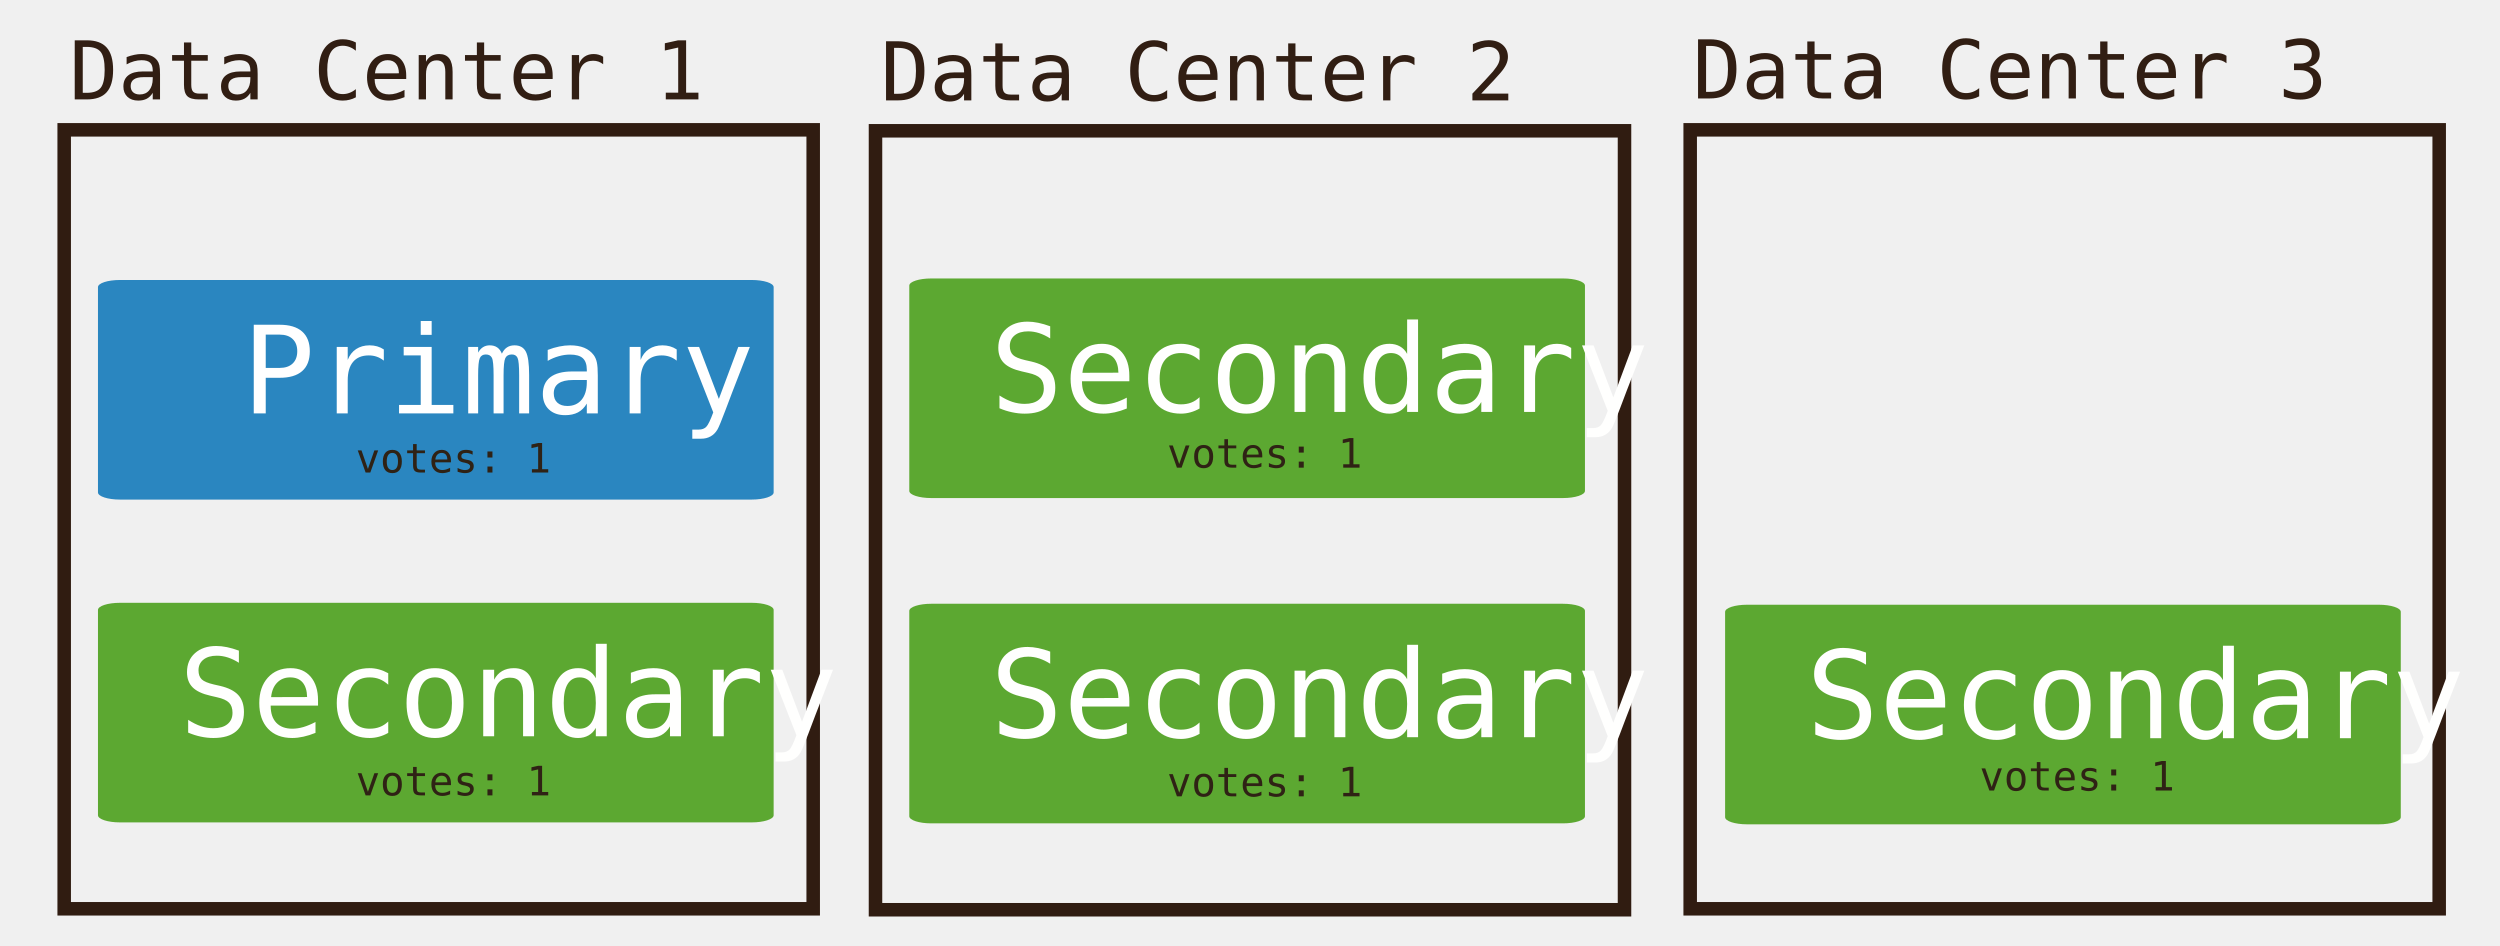
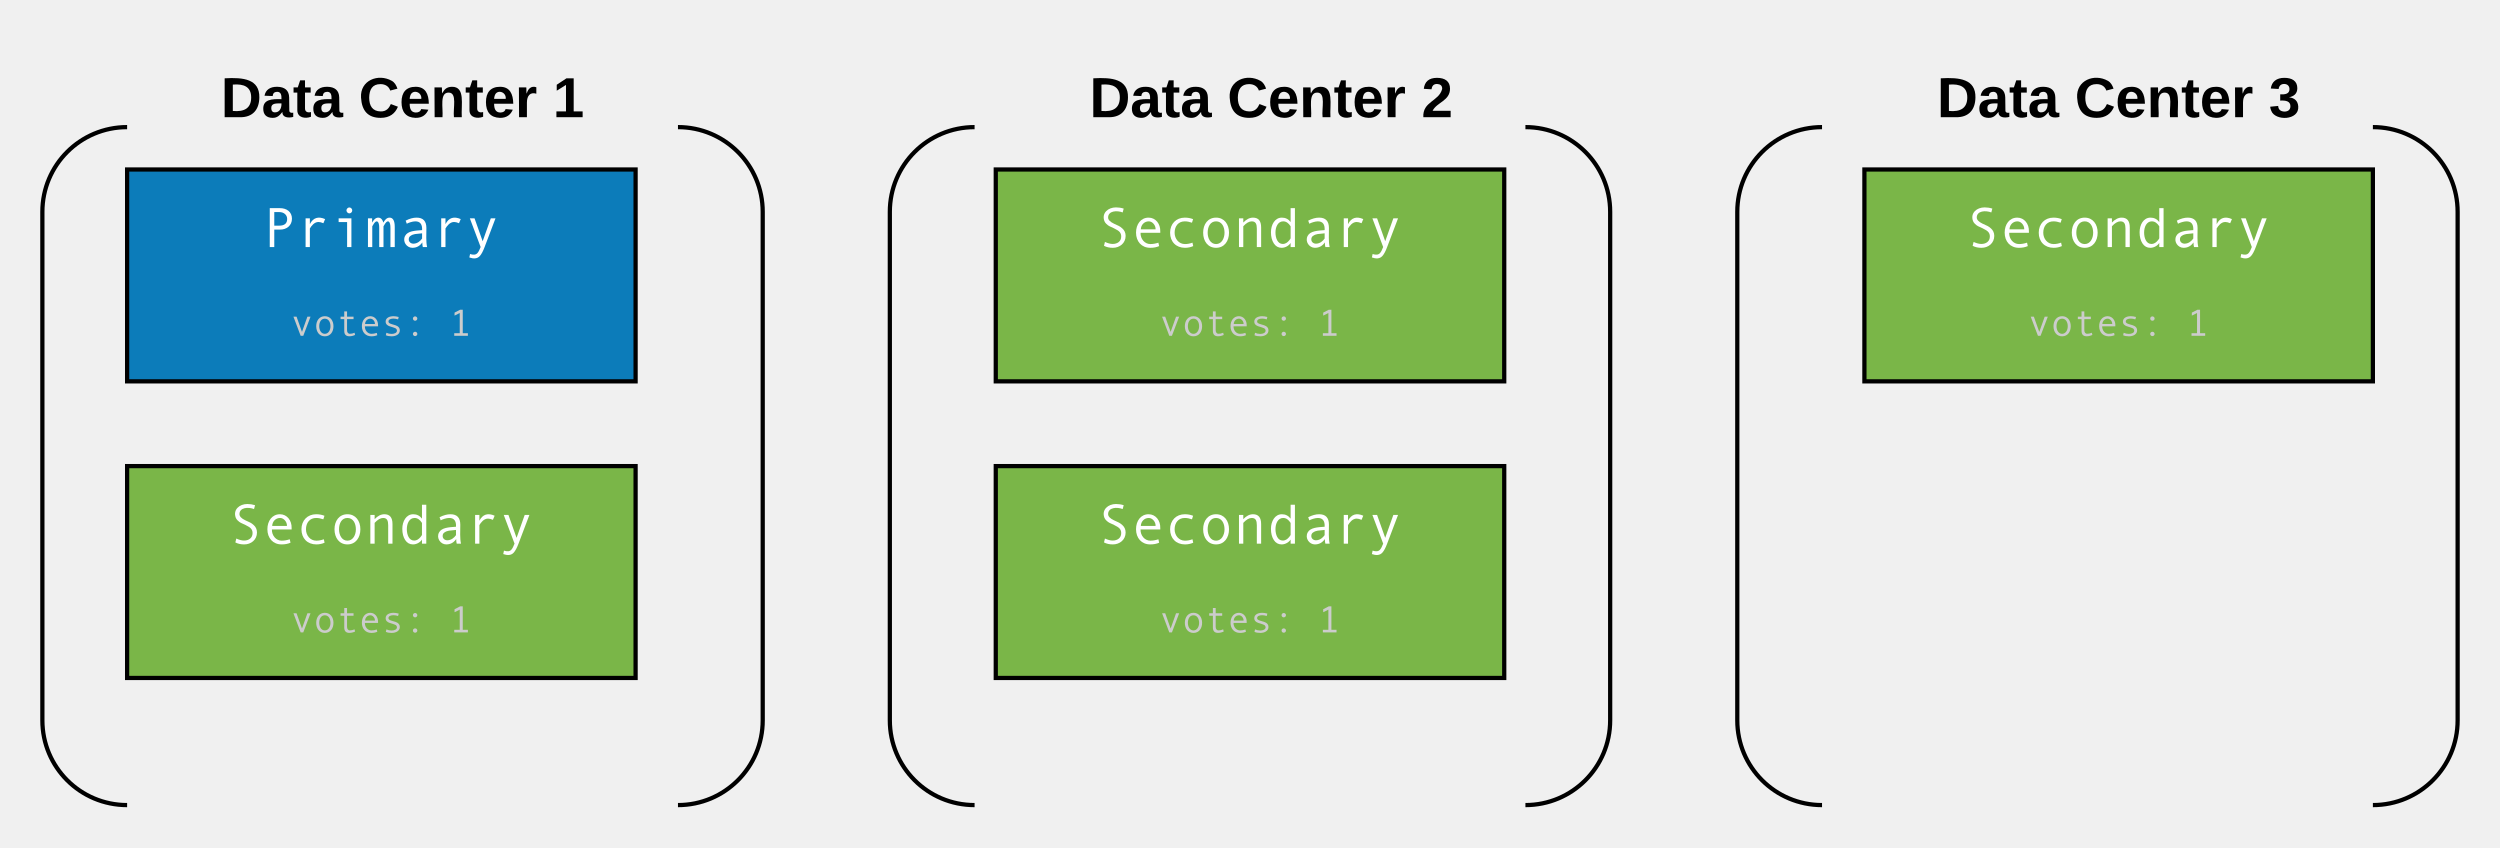
- <svg xmlns="http://www.w3.org/2000/svg" version="1.1" x="0" y="0" width="740" height="280" viewBox="0, 0, 740, 280">
-   <g id="Layer_1">
-     <text transform="matrix(1, 0, 0, 1, 101.418, 23.93)">
-       <tspan x="-80.908" y="5.5" font-family="Inconsolata" font-size="24" fill="#311E13">Data Center 1</tspan>
-     </text>
-     <text transform="matrix(1, 0, 0, 1, 581.92, 23.636)">
-       <tspan x="-80.908" y="5.5" font-family="Inconsolata" font-size="24" fill="#311E13">Data Center 3</tspan>
-     </text>
-     <path d="M500.294,38.43 L722,38.43 L722,269 L500.294,269 z" fill-opacity="0" stroke="#301C11" stroke-width="4" />
-     <path d="M259.147,38.715 L480.853,38.715 L480.853,269.285 L259.147,269.285 z" fill-opacity="0" stroke="#301C11" stroke-width="4" />
-     <text transform="matrix(1, 0, 0, 1, 341.566, 24.215)">
-       <tspan x="-80.908" y="5.5" font-family="Inconsolata" font-size="24" fill="#311E13">Data Center 2</tspan>
-     </text>
-     <path d="M19,38.43 L240.706,38.43 L240.706,269 L19,269 z" fill-opacity="0" stroke="#301C11" stroke-width="4" />
+ <svg xmlns="http://www.w3.org/2000/svg" xmlns:xlink="http://www.w3.org/1999/xlink" width="1180" height="400">
+   <g transform="translate(-260 -20)">
+     <path d="M720 80c-22.1 0-40 17.9-40 40v240c0 22.1 17.9 40 40 40m260 0c22.1 0 40-17.9 40-40V120c0-22.1-17.9-40-40-40" stroke="#000" stroke-width="2" fill="none" />
+     <path d="M330 40h240v60H330z" fill="none" />
+     <use xlink:href="#a" transform="matrix(1,0,0,1,335,45) translate(29.25926 30.33333)" />
+     <use xlink:href="#b" transform="matrix(1,0,0,1,335,45) translate(94.2963 30.33333)" />
+     <use xlink:href="#c" transform="matrix(1,0,0,1,335,45) translate(185.9259 30.33333)" />
+     <path d="M740 40h240v60H740z" fill="none" />
+     <use xlink:href="#a" transform="matrix(1,0,0,1,745,45) translate(29.25926 30.33333)" />
+     <use xlink:href="#b" transform="matrix(1,0,0,1,745,45) translate(94.2963 30.33333)" />
+     <use xlink:href="#d" transform="matrix(1,0,0,1,745,45) translate(185.9259 30.33333)" />
+     <path d="M320 80c-22.1 0-40 17.9-40 40v240c0 22.1 17.9 40 40 40m260 0c22.1 0 40-17.9 40-40V120c0-22.1-17.9-40-40-40M1120 80c-22.1 0-40 17.9-40 40v240c0 22.1 17.9 40 40 40m260 0c22.1 0 40-17.9 40-40V120c0-22.1-17.9-40-40-40" stroke="#000" stroke-width="2" fill="none" />
+     <path d="M1140 40h240v60h-240z" fill="none" />
+     <use xlink:href="#a" transform="matrix(1,0,0,1,1145,45) translate(29.25926 30.33333)" />
+     <use xlink:href="#b" transform="matrix(1,0,0,1,1145,45) translate(94.2963 30.33333)" />
+     <use xlink:href="#e" transform="matrix(1,0,0,1,1145,45) translate(185.9259 30.33333)" />
+     <path d="M320 100h240v100H320z" stroke="#000" stroke-width="2" fill="#0c7cba" />
+     <use xlink:href="#f" transform="matrix(1,0,0,1,325,105) translate(58.99089 31.61458)" />
+     <use xlink:href="#g" transform="matrix(1,0,0,1,325,105) translate(115 55.67708)" />
+     <use xlink:href="#h" transform="matrix(1,0,0,1,325,105) translate(72.32639 73.50694)" />
+     <use xlink:href="#i" transform="matrix(1,0,0,1,325,105) translate(147.0052 73.50694)" />
+     <path d="M320 240h240v100H320z" stroke="#000" stroke-width="2" fill="#7ab648" />
    <g>
-       <path d="M229,84.985 C229,83.819 226.094,82.875 222.504,82.875 L35.496,82.875 C31.91,82.875 29,83.819 29,84.985 L29,145.763 C29,146.929 31.91,147.875 35.496,147.875 L222.504,147.875 C226.094,147.875 229,146.929 229,145.763 L229,84.985" fill="#2A86C0" />
-       <text transform="matrix(1, 0, 0, 1, 138.026, 114.375)">
-         <tspan x="-66.383" y="8" font-family="Inconsolata" font-size="36" fill="#FFFFFF">Primary</tspan>
-       </text>
+       <use xlink:href="#j" transform="matrix(1,0,0,1,325,245) translate(42.98828 31.61458)" />
+       <use xlink:href="#g" transform="matrix(1,0,0,1,325,245) translate(115 55.67708)" />
+       <use xlink:href="#h" transform="matrix(1,0,0,1,325,245) translate(72.32639 73.50694)" />
+       <use xlink:href="#i" transform="matrix(1,0,0,1,325,245) translate(147.0052 73.50694)" />
    </g>
-     <text transform="matrix(1, 0, 0, 1, 133.525, 137.875)">
-       <tspan x="-28.226" y="2" font-family="Inconsolata" font-size="12" fill="#2F2215">votes: 1</tspan>
-     </text>
+     <path d="M730 100h240v100H730z" stroke="#000" stroke-width="2" fill="#7ab648" />
    <g>
-       <path d="M229,180.54 C229,179.375 226.094,178.43 222.504,178.43 L35.496,178.43 C31.91,178.43 29,179.375 29,180.54 L29,241.318 C29,242.484 31.91,243.43 35.496,243.43 L222.504,243.43 C226.094,243.43 229,242.484 229,241.318 L229,180.54" fill="#5CA831" />
-       <text transform="matrix(1, 0, 0, 1, 142.473, 209.93)">
-         <tspan x="-89.56" y="8" font-family="Inconsolata" font-size="36" fill="#FFFFFE">Secondary</tspan>
-       </text>
+       <use xlink:href="#j" transform="matrix(1,0,0,1,735,105) translate(42.98828 31.61458)" />
+       <use xlink:href="#g" transform="matrix(1,0,0,1,735,105) translate(115 55.67708)" />
+       <use xlink:href="#h" transform="matrix(1,0,0,1,735,105) translate(72.32639 73.50694)" />
+       <use xlink:href="#i" transform="matrix(1,0,0,1,735,105) translate(147.0052 73.50694)" />
    </g>
-     <text transform="matrix(1, 0, 0, 1, 133.525, 233.43)">
-       <tspan x="-28.226" y="2" font-family="Inconsolata" font-size="12" fill="#2F2215">votes: 1</tspan>
-     </text>
+     <path d="M730 240h240v100H730z" stroke="#000" stroke-width="2" fill="#7ab648" />
    <g>
-       <path d="M469.147,180.825 C469.147,179.66 466.241,178.715 462.651,178.715 L275.643,178.715 C272.057,178.715 269.147,179.66 269.147,180.825 L269.147,241.603 C269.147,242.769 272.057,243.715 275.643,243.715 L462.651,243.715 C466.241,243.715 469.147,242.769 469.147,241.603 L469.147,180.825" fill="#5CA831" />
-       <text transform="matrix(1, 0, 0, 1, 382.62, 210.215)">
-         <tspan x="-89.56" y="8" font-family="Inconsolata" font-size="36" fill="#FFFFFE">Secondary</tspan>
-       </text>
+       <use xlink:href="#j" transform="matrix(1,0,0,1,735,245) translate(42.98828 31.61458)" />
+       <use xlink:href="#g" transform="matrix(1,0,0,1,735,245) translate(115 55.67708)" />
+       <use xlink:href="#h" transform="matrix(1,0,0,1,735,245) translate(72.32639 73.50694)" />
+       <use xlink:href="#i" transform="matrix(1,0,0,1,735,245) translate(147.0052 73.50694)" />
    </g>
-     <text transform="matrix(1, 0, 0, 1, 373.172, 233.715)">
-       <tspan x="-27.726" y="2" font-family="Inconsolata" font-size="12" fill="#2F2215">votes: 1</tspan>
-     </text>
+     <path d="M1140 100h240v100h-240z" stroke="#000" stroke-width="2" fill="#7ab648" />
    <g>
-       <path d="M469.147,84.534 C469.147,83.369 466.241,82.424 462.651,82.424 L275.643,82.424 C272.057,82.424 269.147,83.369 269.147,84.534 L269.147,145.312 C269.147,146.478 272.057,147.424 275.643,147.424 L462.651,147.424 C466.241,147.424 469.147,146.478 469.147,145.312 L469.147,84.534" fill="#5CA831" />
-       <text transform="matrix(1, 0, 0, 1, 382.62, 113.924)">
-         <tspan x="-89.56" y="8" font-family="Inconsolata" font-size="36" fill="#FFFFFE">Secondary</tspan>
-       </text>
+       <use xlink:href="#j" transform="matrix(1,0,0,1,1145,105) translate(42.98828 31.61458)" />
+       <use xlink:href="#g" transform="matrix(1,0,0,1,1145,105) translate(115 55.67708)" />
+       <use xlink:href="#h" transform="matrix(1,0,0,1,1145,105) translate(72.32639 73.50694)" />
+       <use xlink:href="#i" transform="matrix(1,0,0,1,1145,105) translate(147.0052 73.50694)" />
    </g>
-     <text transform="matrix(1, 0, 0, 1, 373.172, 136.424)">
-       <tspan x="-27.726" y="2" font-family="Inconsolata" font-size="12" fill="#2F2215">votes: 1</tspan>
-     </text>
-     <g>
-       <path d="M710.631,181.11 C710.631,179.945 707.725,179 704.135,179 L517.127,179 C513.541,179 510.631,179.945 510.631,181.11 L510.631,241.888 C510.631,243.054 513.541,244 517.127,244 L704.135,244 C707.725,244 710.631,243.054 710.631,241.888 L710.631,181.11" fill="#5CA831" />
-       <text transform="matrix(1, 0, 0, 1, 624.104, 210.5)">
-         <tspan x="-89.56" y="8" font-family="Inconsolata" font-size="36" fill="#FFFFFE">Secondary</tspan>
-       </text>
-     </g>
-     <text transform="matrix(1, 0, 0, 1, 616.156, 232)">
-       <tspan x="-30.226" y="2" font-family="Inconsolata" font-size="12" fill="#2F2215">votes: 1</tspan>
-     </text>
+     <defs>
+       <path d="M24-248c120-7 223 5 221 122C244-46 201 0 124 0H24v-248zM76-40c74 7 117-18 117-86 0-67-45-88-117-82v168" id="k" />
+       <path d="M133-34C117-15 103 5 69 4 32 3 11-16 11-54c-1-60 55-63 116-61 1-26-3-47-28-47-18 1-26 9-28 27l-52-2c7-38 36-58 82-57s74 22 75 68l1 82c-1 14 12 18 25 15v27c-30 8-71 5-69-32zm-48 3c29 0 43-24 42-57-32 0-66-3-65 30 0 17 8 27 23 27" id="l" />
+       <path d="M115-3C79 11 28 4 28-45v-112H4v-33h27l15-45h31v45h36v33H77v99c-1 23 16 31 38 25v30" id="m" />
+       <g id="a">
+         <use transform="matrix(0.07407407,0,0,0.07407407,0,0)" xlink:href="#k" />
+         <use transform="matrix(0.07407407,0,0,0.07407407,19.18519,0)" xlink:href="#l" />
+         <use transform="matrix(0.07407407,0,0,0.07407407,34,0)" xlink:href="#m" />
+         <use transform="matrix(0.07407407,0,0,0.07407407,42.81481,0)" xlink:href="#l" />
+       </g>
+       <path d="M67-125c0 53 21 87 73 88 37 1 54-22 65-47l45 17C233-25 199 4 140 4 58 4 20-42 15-125 8-235 124-281 211-232c18 10 29 29 36 50l-46 12c-8-25-30-41-62-41-52 0-71 34-72 86" id="n" />
+       <path d="M185-48c-13 30-37 53-82 52C43 2 14-33 14-96s30-98 90-98c62 0 83 45 84 108H66c0 31 8 55 39 56 18 0 30-7 34-22zm-45-69c5-46-57-63-70-21-2 6-4 13-4 21h74" id="o" />
+       <path d="M135-194c87-1 58 113 63 194h-50c-7-57 23-157-34-157-59 0-34 97-39 157H25l-1-190h47c2 12-1 28 3 38 12-26 28-41 61-42" id="p" />
+       <path d="M135-150c-39-12-60 13-60 57V0H25l-1-190h47c2 13-1 29 3 40 6-28 27-53 61-41v41" id="q" />
+       <g id="b">
+         <use transform="matrix(0.07407407,0,0,0.07407407,0,0)" xlink:href="#n" />
+         <use transform="matrix(0.07407407,0,0,0.07407407,19.18519,0)" xlink:href="#o" />
+         <use transform="matrix(0.07407407,0,0,0.07407407,34,0)" xlink:href="#p" />
+         <use transform="matrix(0.07407407,0,0,0.07407407,50.22222,0)" xlink:href="#m" />
+         <use transform="matrix(0.07407407,0,0,0.07407407,59.03704,0)" xlink:href="#o" />
+         <use transform="matrix(0.07407407,0,0,0.07407407,73.85185,0)" xlink:href="#q" />
+       </g>
+       <path d="M23 0v-37h61v-169l-59 37v-38l62-41h46v211h57V0H23" id="r" />
+       <use transform="matrix(0.07407407,0,0,0.07407407,0,0)" xlink:href="#r" id="c" />
+       <path d="M182-182c0 78-84 86-111 141h115V0H12c-6-101 99-100 120-180 1-22-12-31-33-32-23 0-32 14-35 34l-49-3c5-45 32-70 84-70 51 0 83 22 83 69" id="s" />
+       <use transform="matrix(0.07407407,0,0,0.07407407,0,0)" xlink:href="#s" id="d" />
+       <path d="M128-127c34 4 56 21 59 58 7 91-148 94-172 28-4-9-6-17-7-26l51-5c1 24 16 35 40 36 23 0 39-12 38-36-1-31-31-36-65-34v-40c32 2 59-3 59-33 0-20-13-33-34-33s-33 13-35 32l-50-3c6-44 37-68 86-68 50 0 83 20 83 66 0 35-22 52-53 58" id="t" />
+       <use transform="matrix(0.07407407,0,0,0.07407407,0,0)" xlink:href="#t" id="e" />
+       <path fill="#fff" d="M1061-1028c0 244-191 400-440 395H420V0H256v-1411h358c255-4 447 136 447 383zm-174 10c0-152-125-250-281-250H420v492h178c193 0 289-81 289-242" id="u" />
+       <path fill="#fff" d="M793-909c-150 0-257 142-312 235V0H326v-1042h155v211c120-239 312-290 553-183l-63 150c-69-30-128-45-178-45" id="v" />
+       <path fill="#fff" d="M578-1329c0-54 51-107 104-107 57 0 106 50 106 107 0 59-47 108-106 108-53 0-104-54-104-108zM758 0H602v-907H295v-135h463V0" id="w" />
+       <path fill="#fff" d="M686-885c46-86 118-182 225-182 126 0 189 113 189 338V0H944v-684c6-255-92-321-196-162-38 57-56 88-56 94V0H537v-684c6-254-92-321-195-162-38 57-57 88-57 94V0H129v-1042h150v157c46-86 117-182 225-182 99 0 163 89 182 182" id="x" />
+       <path fill="#fff" d="M612-932c-94 1-239 48-305 86l-41-112c142-73 274-109 396-109 237 0 356 126 356 377 0 231-19 498 26 690H889c-13-42-19-98-19-168C781-38 661 27 508 27c-204 0-368-226-262-431 92-179 357-192 616-210 12-205-66-321-250-318zm-59 809c139-4 242-91 309-186v-189c-233 28-302 11-426 97-40 28-57 71-57 122-2 94 78 159 174 156" id="y" />
+       <path fill="#fff" d="M1065-1042L670 0c-57 153-115 259-170 321-98 111-236 107-383 56l26-125c111 35 209 39 274-41 36-43 72-114 109-213L135-1042h170l295 831 295-831h170" id="z" />
+       <g id="f">
+         <use transform="matrix(0.01302083,0,0,0.01302083,0,0)" xlink:href="#u" />
+         <use transform="matrix(0.01302083,0,0,0.01302083,16.0026,0)" xlink:href="#v" />
+         <use transform="matrix(0.01302083,0,0,0.01302083,32.00521,0)" xlink:href="#w" />
+         <use transform="matrix(0.01302083,0,0,0.01302083,48.00781,0)" xlink:href="#x" />
+         <use transform="matrix(0.01302083,0,0,0.01302083,64.01042,0)" xlink:href="#y" />
+         <use transform="matrix(0.01302083,0,0,0.01302083,80.01302,0)" xlink:href="#v" />
+         <use transform="matrix(0.01302083,0,0,0.01302083,96.01563,0)" xlink:href="#z" />
+       </g>
+       <path fill="#ccc" d="M1065-1042L670 0H528L135-1042h170l295 829 295-829h170" id="A" />
+       <path fill="#ccc" d="M145-522c0-307 172-545 469-545 296 0 469 239 469 545 0 308-172 549-469 549-298 0-469-240-469-549zm164 2c0 210 103 411 305 411 199 0 306-205 306-411 0-217-100-412-306-412-208 0-305 192-305 412" id="B" />
+       <path fill="#ccc" d="M592-311c-2 114 51 200 156 200 85 0 170-19 253-57l27 121C923 1 820 25 719 25c-186 0-279-98-279-295v-637H240v-135h200v-285h152v285h354v135H592v596" id="C" />
+       <path fill="#ccc" d="M627-1067c255 1 431 226 422 502v49H334c-8 217 149 407 354 407 95 0 192-17 293-51l27 125C916 6 809 27 686 27c-314 0-516-228-516-551 0-303 173-543 457-543zm252 424c8-145-114-289-246-289-166 0-282 128-289 289h535" id="D" />
+       <path fill="#ccc" d="M233-774c0-203 206-293 431-293 84 0 177 14 280 43l-35 131c-87-29-170-43-247-43-138-1-275 41-275 156 0 30 9 58 34 78 98 81 345 103 453 176 76 51 130 115 130 231 0 215-214 322-443 322-128 0-234-19-317-58l30-135c87 41 181 62 281 62 144 0 293-52 293-177 0-36-13-69-40-97-28-49-299-119-369-144-108-39-206-109-206-252" id="E" />
+       <path fill="#ccc" d="M487-938c0-65 54-119 119-119 66 0 121 54 121 119s-55 119-121 119c-65 0-119-54-119-119zm0 836c0-66 54-119 119-119 66 0 121 53 121 119 0 65-55 118-121 118-65 0-119-53-119-118" id="F" />
+       <g id="h">
+         <use transform="matrix(0.008680556,0,0,0.008680556,0,0)" xlink:href="#A" />
+         <use transform="matrix(0.008680556,0,0,0.008680556,10.6684,0)" xlink:href="#B" />
+         <use transform="matrix(0.008680556,0,0,0.008680556,21.33681,0)" xlink:href="#C" />
+         <use transform="matrix(0.008680556,0,0,0.008680556,32.00521,0)" xlink:href="#D" />
+         <use transform="matrix(0.008680556,0,0,0.008680556,42.67361,0)" xlink:href="#E" />
+         <use transform="matrix(0.008680556,0,0,0.008680556,53.34201,0)" xlink:href="#F" />
+       </g>
+       <path fill="#ccc" d="M1018 0H276v-143h299v-1096l-282 141v-164l305-157h141v1276h279V0" id="G" />
+       <use transform="matrix(0.008680556,0,0,0.008680556,0,0)" xlink:href="#G" id="i" />
+       <path fill="#fff" d="M251-945c-104-289 136-493 421-493 94 0 187 14 280 43l-37 140c-210-82-526-60-528 182 0 85 71 158 211 225 177 85 201 79 309 177 65 59 115 146 115 265 0 265-215 434-465 433-121 0-228-24-319-72l34-141c107 49 201 73 281 73 177 0 311-99 309-272 0-63-18-115-55-159s-105-87-203-134c-169-81-188-73-285-166-30-29-54-63-68-101" id="H" />
+       <path fill="#fff" d="M627-1067c255 1 431 226 422 502v49H334c-8 217 149 407 354 407 95 0 192-17 293-51l27 125C916 6 809 27 686 27c-314 0-516-228-516-551 0-303 173-543 457-543zm252 424c8-145-114-289-246-289-166 0-282 128-289 289h535" id="I" />
+       <path fill="#fff" d="M340-520c0 222 153 411 375 411 88 0 179-17 272-51l27 125C923 6 824 27 715 27c-324 0-539-223-539-547 0-322 217-547 535-547 105 0 204 18 299 55l-41 129c-95-33-180-49-256-49-234-2-373 171-373 412" id="J" />
+       <path fill="#fff" d="M145-522c0-307 172-545 469-545 296 0 469 239 469 545 0 308-172 549-469 549-298 0-469-240-469-549zm164 2c0 210 103 411 305 411 199 0 306-205 306-411 0-217-100-412-306-412-208 0-305 192-305 412" id="K" />
+       <path fill="#fff" d="M862-668c-1-164-37-264-184-264-95 0-198 59-307 178V0H215v-1042h156v153c112-119 230-178 354-178 195 0 293 118 293 354V0H862v-668" id="L" />
+       <path fill="#fff" d="M145-537c0-273 140-530 396-530 131 0 237 53 317 160v-504h156V0H858v-150C803-58 673 27 532 27c-119 0-214-53-283-159S145-374 145-537zm164 9c0 205 79 415 264 415 105 0 175-59 232-128 35-43 53-69 53-78v-433c-75-120-165-180-270-180-189 1-279 200-279 404" id="M" />
+       <g id="j">
+         <use transform="matrix(0.01302083,0,0,0.01302083,0,0)" xlink:href="#H" />
+         <use transform="matrix(0.01302083,0,0,0.01302083,16.0026,0)" xlink:href="#I" />
+         <use transform="matrix(0.01302083,0,0,0.01302083,32.00521,0)" xlink:href="#J" />
+         <use transform="matrix(0.01302083,0,0,0.01302083,48.00781,0)" xlink:href="#K" />
+         <use transform="matrix(0.01302083,0,0,0.01302083,64.01042,0)" xlink:href="#L" />
+         <use transform="matrix(0.01302083,0,0,0.01302083,80.01302,0)" xlink:href="#M" />
+         <use transform="matrix(0.01302083,0,0,0.01302083,96.01563,0)" xlink:href="#y" />
+         <use transform="matrix(0.01302083,0,0,0.01302083,112.0182,0)" xlink:href="#v" />
+         <use transform="matrix(0.01302083,0,0,0.01302083,128.0208,0)" xlink:href="#z" />
+       </g>
+     </defs>
  </g>
</svg>
